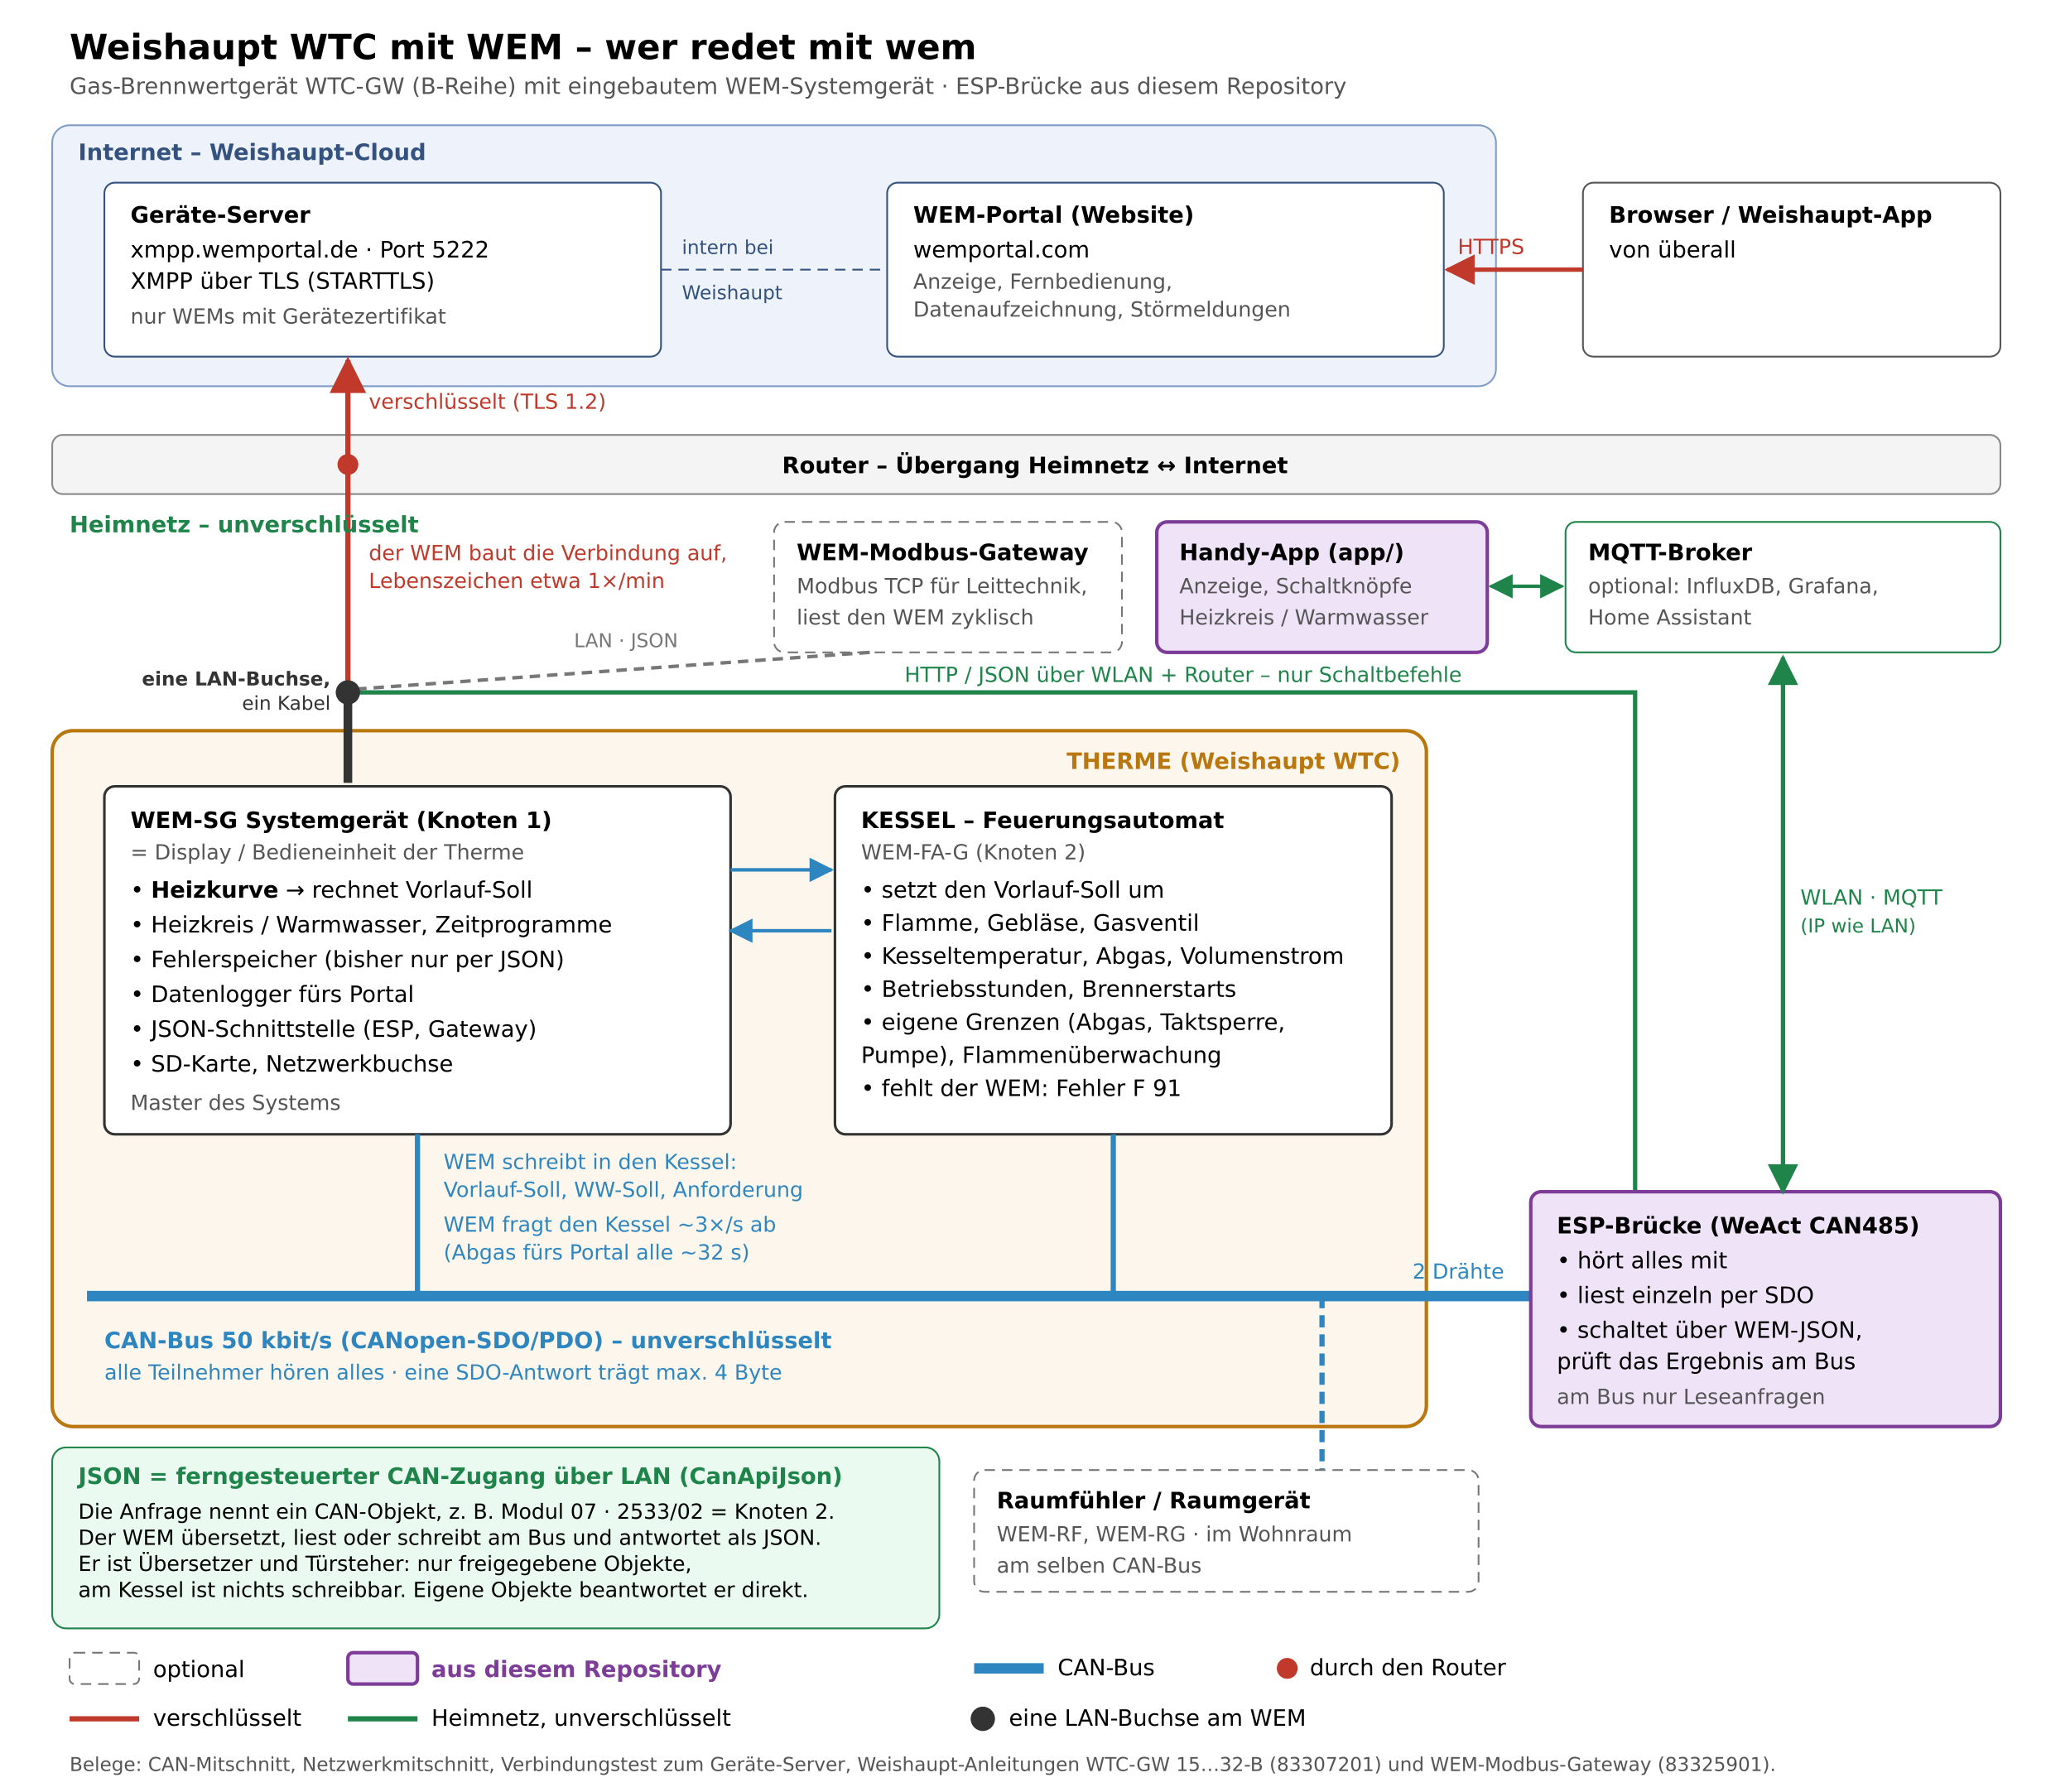
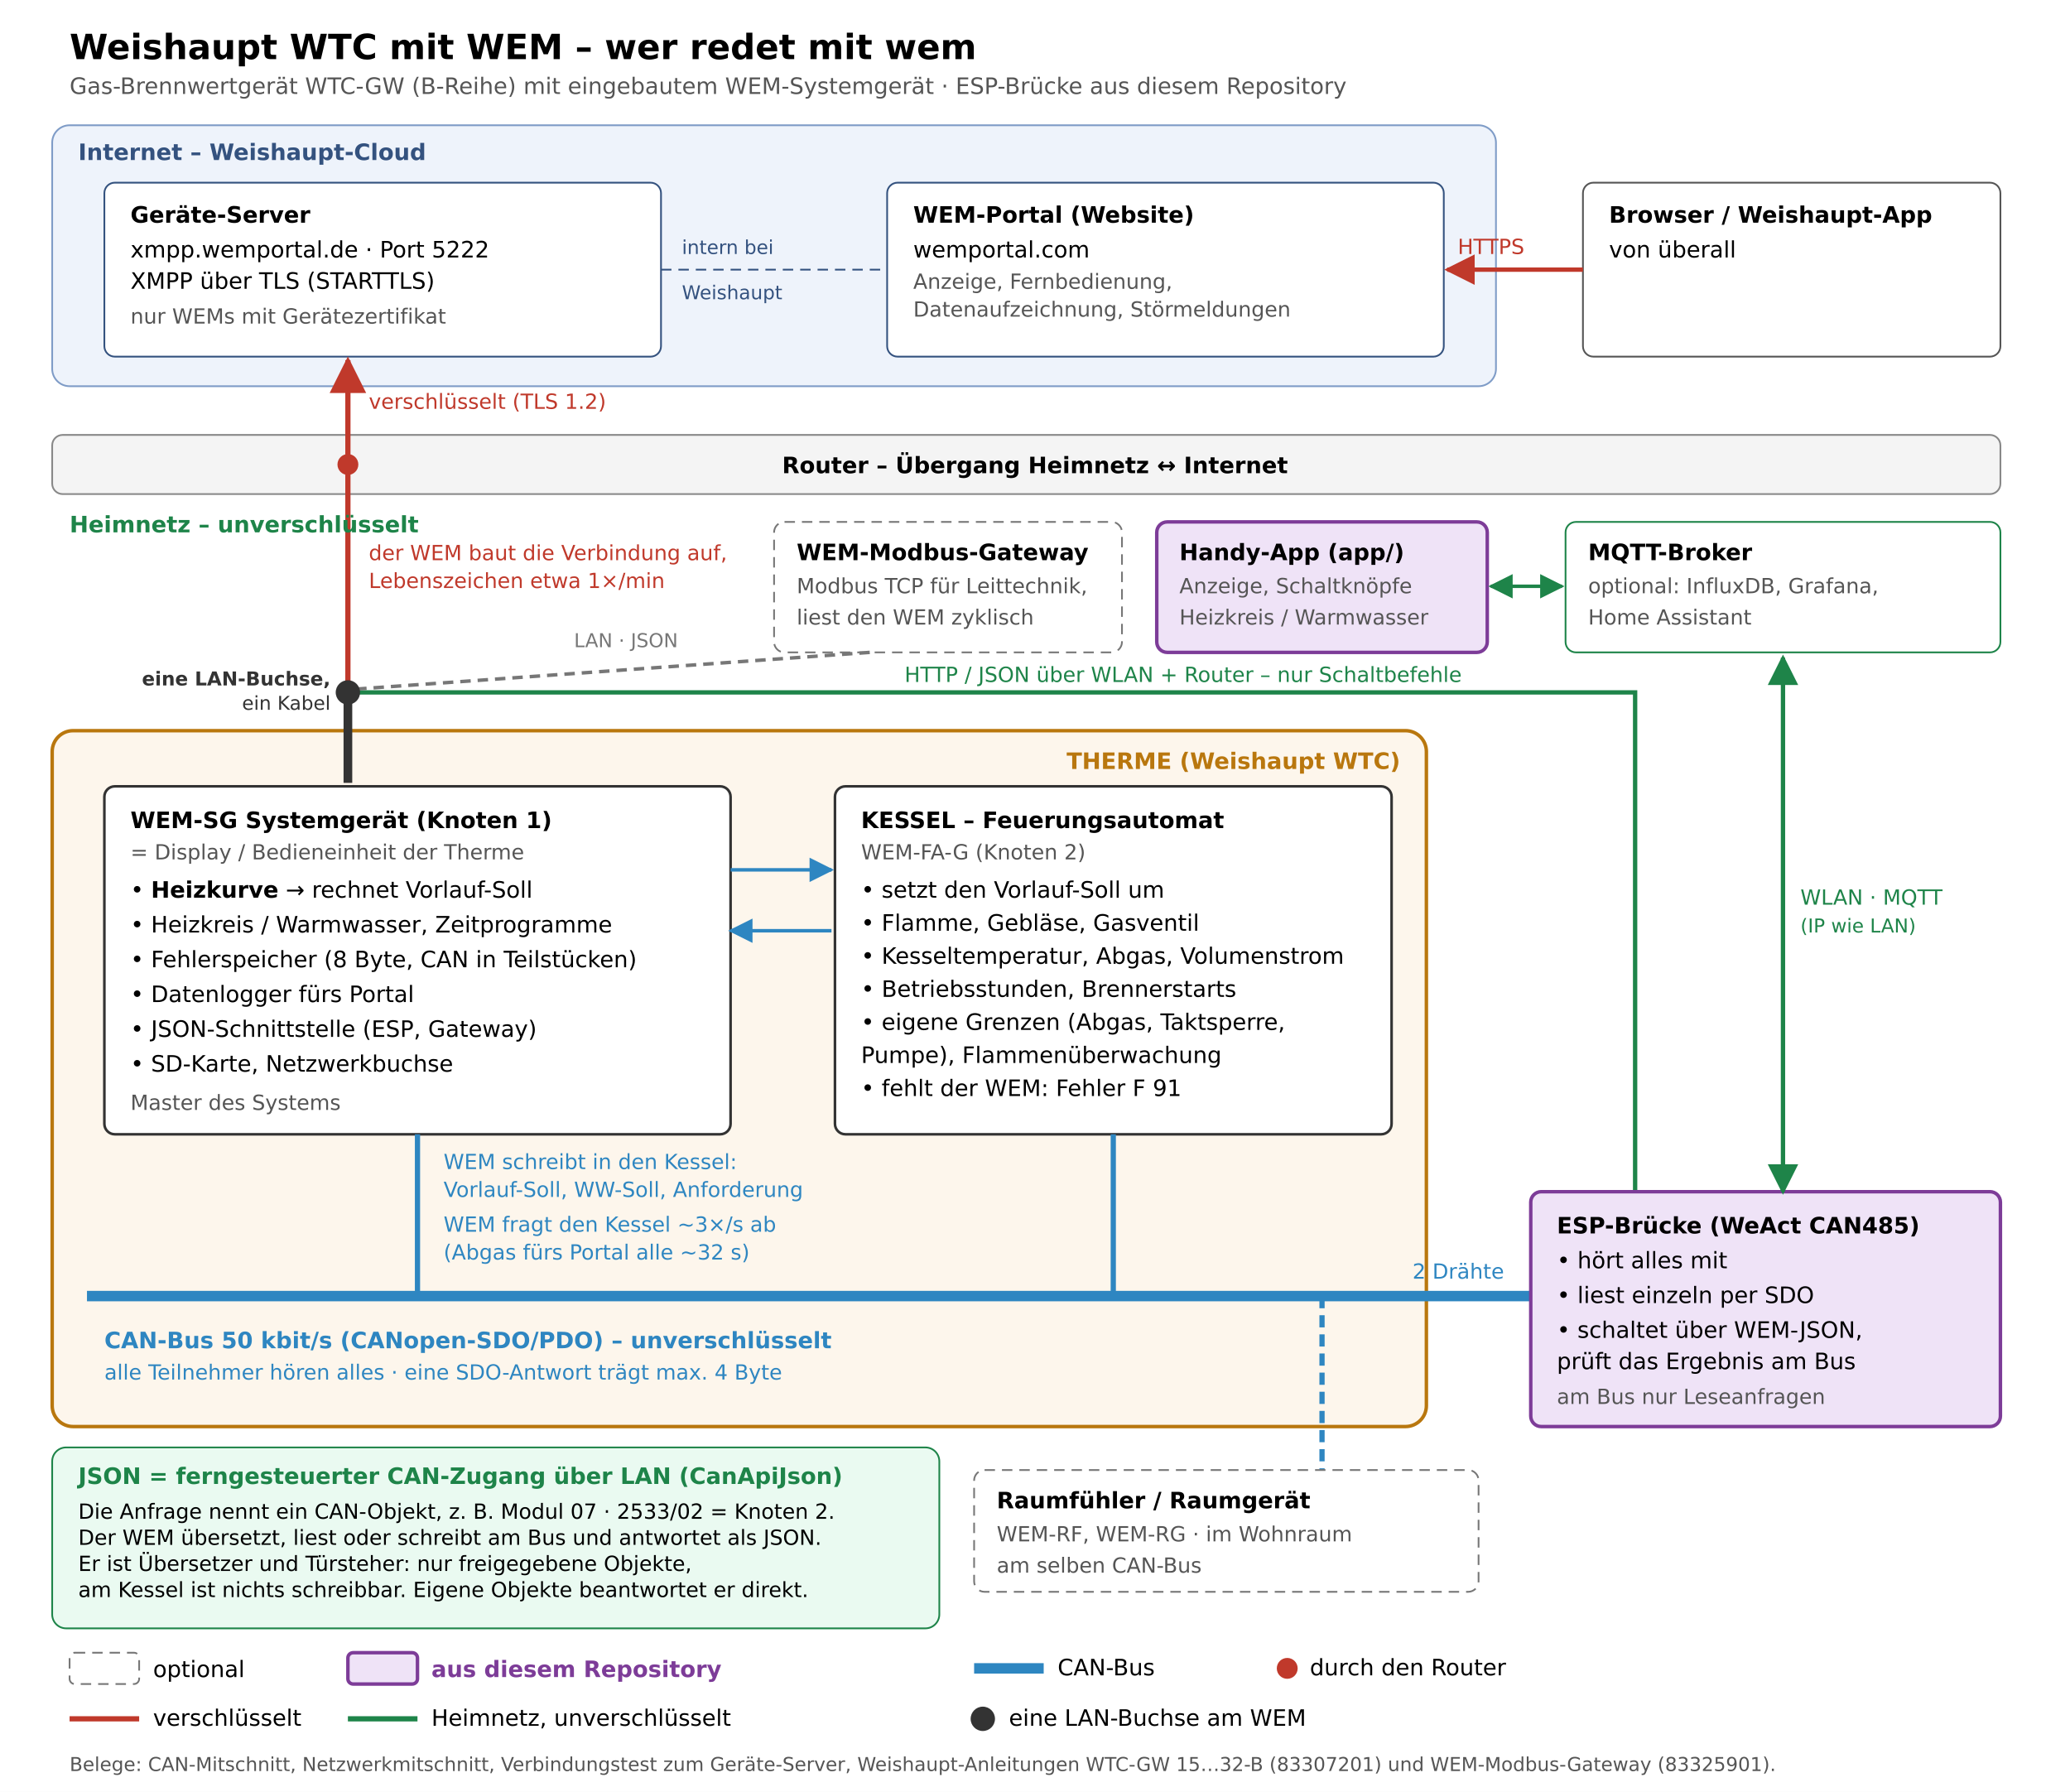
<svg xmlns="http://www.w3.org/2000/svg" width="1190" height="1030" viewBox="0 0 1190 1030" font-family="DejaVu Sans" font-size="13">
  <defs>
    <marker id="pr" viewBox="0 0 10 10" refX="9" refY="5" markerWidth="7" markerHeight="7" orient="auto-start-reverse">
      <path d="M0,0 L10,5 L0,10 z" fill="#c0392b" />
    </marker>
    <marker id="pg" viewBox="0 0 10 10" refX="9" refY="5" markerWidth="7" markerHeight="7" orient="auto-start-reverse">
      <path d="M0,0 L10,5 L0,10 z" fill="#1e8449" />
    </marker>
    <marker id="pb" viewBox="0 0 10 10" refX="9" refY="5" markerWidth="7" markerHeight="7" orient="auto-start-reverse">
      <path d="M0,0 L10,5 L0,10 z" fill="#2e86c1" />
    </marker>
  </defs>
  <rect width="1190" height="1030" fill="#fff" />
  <text x="40" y="34" font-size="20" font-weight="bold">Weishaupt WTC mit WEM – wer redet mit wem</text>
  <text x="40" y="54" fill="#555">Gas-Brennwertgerät WTC-GW (B-Reihe) mit eingebautem WEM-Systemgerät · ESP-Brücke aus diesem Repository</text>
  <rect x="30" y="72" width="830" height="150" rx="10" fill="#eef3fb" stroke="#7f9cc7" />
  <text x="45" y="92" font-weight="bold" fill="#34527f">Internet – Weishaupt-Cloud</text>
  <rect x="60" y="105" width="320" height="100" rx="6" fill="#fff" stroke="#34527f" />
  <text x="75" y="128" font-weight="bold">Geräte-Server</text>
  <text x="75" y="148">xmpp.wemportal.de · Port 5222</text>
  <text x="75" y="166">XMPP über TLS (STARTTLS)</text>
  <text x="75" y="186" fill="#555" font-size="12">nur WEMs mit Gerätezertifikat</text>
  <rect x="510" y="105" width="320" height="100" rx="6" fill="#fff" stroke="#34527f" />
  <text x="525" y="128" font-weight="bold">WEM-Portal (Website)</text>
  <text x="525" y="148">wemportal.com</text>
  <text x="525" y="166" fill="#555" font-size="12">Anzeige, Fernbedienung,</text>
  <text x="525" y="182" fill="#555" font-size="12">Datenaufzeichnung, Störmeldungen</text>
  <line x1="380" y1="155" x2="510" y2="155" stroke="#34527f" stroke-dasharray="6,4" />
  <text x="392" y="146" font-size="11" fill="#34527f">intern bei</text>
  <text x="392" y="172" font-size="11" fill="#34527f">Weishaupt</text>
  <rect x="910" y="105" width="240" height="100" rx="6" fill="#fff" stroke="#555" />
  <text x="925" y="128" font-weight="bold">Browser / Weishaupt-App</text>
  <text x="925" y="148">von überall</text>
  <line x1="910" y1="155" x2="832" y2="155" stroke="#c0392b" stroke-width="2.5" marker-end="url(#pr)" />
  <text x="838" y="146" fill="#c0392b" font-size="12">HTTPS</text>
  <rect x="30" y="250" width="1120" height="34" rx="6" fill="#f4f4f4" stroke="#888" />
  <text x="595" y="272" font-weight="bold" text-anchor="middle">Router – Übergang Heimnetz ↔ Internet</text>
  <line x1="200" y1="398" x2="200" y2="207" stroke="#c0392b" stroke-width="3" marker-end="url(#pr)" />
  <circle cx="200" cy="267" r="6" fill="#c0392b" />
  <text x="212" y="235" fill="#c0392b" font-size="12">verschlüsselt (TLS 1.2)</text>
  <text x="212" y="322" fill="#c0392b" font-size="12">der WEM baut die Verbindung auf,</text>
  <text x="212" y="338" fill="#c0392b" font-size="12">Lebenszeichen etwa 1×/min</text>
  <text x="40" y="306" font-weight="bold" fill="#1e8449">Heimnetz – unverschlüsselt</text>
  <rect x="445" y="300" width="200" height="75" rx="6" fill="#fff" stroke="#777" stroke-dasharray="6,4" />
  <text x="458" y="322" font-weight="bold">WEM-Modbus-Gateway</text>
  <text x="458" y="341" font-size="12" fill="#555">Modbus TCP für Leittechnik,</text>
  <text x="458" y="359" font-size="12" fill="#555">liest den WEM zyklisch</text>
  <rect x="665" y="300" width="190" height="75" rx="6" fill="#efe3f7" stroke="#7d3c98" stroke-width="2" />
  <text x="678" y="322" font-weight="bold">Handy-App (app/)</text>
  <text x="678" y="341" font-size="12" fill="#555">Anzeige, Schaltknöpfe</text>
  <text x="678" y="359" font-size="12" fill="#555">Heizkreis / Warmwasser</text>
  <rect x="900" y="300" width="250" height="75" rx="6" fill="#fff" stroke="#1e8449" />
  <text x="913" y="322" font-weight="bold">MQTT-Broker</text>
  <text x="913" y="341" font-size="12" fill="#555">optional: InfluxDB, Grafana,</text>
  <text x="913" y="359" font-size="12" fill="#555">Home Assistant</text>
  <line x1="857" y1="337" x2="898" y2="337" stroke="#1e8449" stroke-width="2" marker-start="url(#pg)" marker-end="url(#pg)" />
  <rect x="30" y="420" width="790" height="400" rx="12" fill="#fdf6ec" stroke="#b9770e" stroke-width="2" />
  <text x="805" y="442" font-weight="bold" fill="#b9770e" text-anchor="end">THERME (Weishaupt WTC)</text>
  <rect x="60" y="452" width="360" height="200" rx="6" fill="#fff" stroke="#333" stroke-width="1.5" />
  <text x="75" y="476" font-weight="bold">WEM-SG Systemgerät (Knoten 1)</text>
  <text x="75" y="494" font-size="12" fill="#555">= Display / Bedieneinheit der Therme</text>
  <text x="75" y="516">• <tspan font-weight="bold">Heizkurve</tspan> → rechnet Vorlauf-Soll</text>
  <text x="75" y="536">• Heizkreis / Warmwasser, Zeitprogramme</text>
-   <text x="75" y="556">• Fehlerspeicher (bisher nur per JSON)</text>
+   <text x="75" y="556">• Fehlerspeicher (8 Byte, CAN in Teilstücken)</text>
  <text x="75" y="576">• Datenlogger fürs Portal</text>
  <text x="75" y="596">• JSON-Schnittstelle (ESP, Gateway)</text>
  <text x="75" y="616">• SD-Karte, Netzwerkbuchse</text>
  <text x="75" y="638" font-size="12" fill="#555">Master des Systems</text>
  <rect x="480" y="452" width="320" height="200" rx="6" fill="#fff" stroke="#333" stroke-width="1.5" />
  <text x="495" y="476" font-weight="bold">KESSEL – Feuerungsautomat</text>
  <text x="495" y="494" font-size="12" fill="#555">WEM-FA-G (Knoten 2)</text>
  <text x="495" y="516">• setzt den Vorlauf-Soll um</text>
  <text x="495" y="535">• Flamme, Gebläse, Gasventil</text>
  <text x="495" y="554">• Kesseltemperatur, Abgas, Volumenstrom</text>
  <text x="495" y="573">• Betriebsstunden, Brennerstarts</text>
  <text x="495" y="592">• eigene Grenzen (Abgas, Taktsperre,</text>
  <text x="495" y="611">  Pumpe), Flammenüberwachung</text>
  <text x="495" y="630">• fehlt der WEM: Fehler F 91</text>
  <line x1="420" y1="500" x2="478" y2="500" stroke="#2e86c1" stroke-width="2" marker-end="url(#pb)" />
  <line x1="478" y1="535" x2="420" y2="535" stroke="#2e86c1" stroke-width="2" marker-end="url(#pb)" />
  <polyline points="940,685 940,398 204,398" fill="none" stroke="#1e8449" stroke-width="2.5" />
  <line x1="500" y1="375" x2="206" y2="396" stroke="#777" stroke-width="2" stroke-dasharray="6,4" />
  <text x="330" y="372" fill="#777" font-size="11">LAN · JSON</text>
  <line x1="200" y1="398" x2="200" y2="450" stroke="#333" stroke-width="5" />
  <circle cx="200" cy="398" r="7" fill="#333" />
  <text x="190" y="394" font-size="11" font-weight="bold" fill="#333" text-anchor="end">eine LAN-Buchse,</text>
  <text x="190" y="408" font-size="11" fill="#333" text-anchor="end">ein Kabel</text>
  <text x="520" y="392" fill="#1e8449" font-size="12">HTTP / JSON über WLAN + Router – nur Schaltbefehle</text>
  <line x1="50" y1="745" x2="880" y2="745" stroke="#2e86c1" stroke-width="6" />
  <line x1="240" y1="652" x2="240" y2="745" stroke="#2e86c1" stroke-width="3" />
  <line x1="640" y1="652" x2="640" y2="745" stroke="#2e86c1" stroke-width="3" />
  <text x="255" y="672" font-size="12" fill="#2e86c1">WEM schreibt in den Kessel:</text>
  <text x="255" y="688" font-size="12" fill="#2e86c1">Vorlauf-Soll, WW-Soll, Anforderung</text>
  <text x="255" y="708" font-size="12" fill="#2e86c1">WEM fragt den Kessel ~3×/s ab</text>
  <text x="255" y="724" font-size="12" fill="#2e86c1">(Abgas fürs Portal alle ~32 s)</text>
  <text x="60" y="775" font-weight="bold" fill="#2e86c1">CAN-Bus 50 kbit/s (CANopen-SDO/PDO) – unverschlüsselt</text>
  <text x="60" y="793" font-size="12" fill="#2e86c1">alle Teilnehmer hören alles · eine SDO-Antwort trägt max. 4 Byte</text>
  <text x="812" y="735" font-size="12" fill="#2e86c1">2 Drähte</text>
  <line x1="760" y1="745" x2="760" y2="845" stroke="#2e86c1" stroke-width="3" stroke-dasharray="7,4" />
  <rect x="560" y="845" width="290" height="70" rx="6" fill="#fff" stroke="#777" stroke-dasharray="6,4" />
  <text x="573" y="867" font-weight="bold">Raumfühler / Raumgerät</text>
  <text x="573" y="886" font-size="12" fill="#555">WEM-RF, WEM-RG · im Wohnraum</text>
  <text x="573" y="904" font-size="12" fill="#555">am selben CAN-Bus</text>
  <rect x="880" y="685" width="270" height="135" rx="6" fill="#efe3f7" stroke="#7d3c98" stroke-width="2" />
  <text x="895" y="709" font-weight="bold">ESP-Brücke (WeAct CAN485)</text>
  <text x="895" y="729">• hört alles mit</text>
  <text x="895" y="749">• liest einzeln per SDO</text>
  <text x="895" y="769">• schaltet über WEM-JSON,</text>
  <text x="895" y="787">  prüft das Ergebnis am Bus</text>
  <text x="895" y="807" font-size="12" fill="#555">am Bus nur Leseanfragen</text>
  <line x1="1025" y1="685" x2="1025" y2="378" stroke="#1e8449" stroke-width="2.5" marker-start="url(#pg)" marker-end="url(#pg)" />
  <text x="1035" y="520" fill="#1e8449" font-size="12">WLAN · MQTT</text>
  <text x="1035" y="536" fill="#1e8449" font-size="11">(IP wie LAN)</text>
  <rect x="30" y="832" width="510" height="104" rx="8" fill="#eafaf1" stroke="#1e8449" />
  <text x="45" y="853" font-weight="bold" fill="#1e8449">JSON = ferngesteuerter CAN-Zugang über LAN (CanApiJson)</text>
  <text x="45" y="873" font-size="12">Die Anfrage nennt ein CAN-Objekt, z. B. Modul 07 · 2533/02 = Knoten 2.</text>
  <text x="45" y="888" font-size="12">Der WEM übersetzt, liest oder schreibt am Bus und antwortet als JSON.</text>
  <text x="45" y="903" font-size="12">Er ist Übersetzer und Türsteher: nur freigegebene Objekte,</text>
  <text x="45" y="918" font-size="12">am Kessel ist nichts schreibbar. Eigene Objekte beantwortet er direkt.</text>
  <rect x="40" y="950" width="40" height="18" rx="3" fill="none" stroke="#777" stroke-dasharray="6,4" />
  <text x="88" y="964">optional</text>
  <rect x="200" y="950" width="40" height="18" rx="3" fill="#efe3f7" stroke="#7d3c98" stroke-width="2" />
  <text x="248" y="964" font-weight="bold" fill="#7d3c98">aus diesem Repository</text>
  <line x1="560" y1="959" x2="600" y2="959" stroke="#2e86c1" stroke-width="6" />
  <text x="608" y="963">CAN-Bus</text>
  <circle cx="740" cy="959" r="6" fill="#c0392b" />
  <text x="753" y="963">durch den Router</text>
  <line x1="40" y1="988" x2="80" y2="988" stroke="#c0392b" stroke-width="3" />
  <text x="88" y="992">verschlüsselt</text>
  <line x1="200" y1="988" x2="240" y2="988" stroke="#1e8449" stroke-width="3" />
  <text x="248" y="992">Heimnetz, unverschlüsselt</text>
  <circle cx="565" cy="988" r="7" fill="#333" />
  <text x="580" y="992">eine LAN-Buchse am WEM</text>
  <text x="40" y="1018" font-size="11" fill="#555">Belege: CAN-Mitschnitt, Netzwerkmitschnitt, Verbindungstest zum Geräte-Server, Weishaupt-Anleitungen WTC-GW 15…32-B (83307201) und WEM-Modbus-Gateway (83325901).</text>
</svg>
